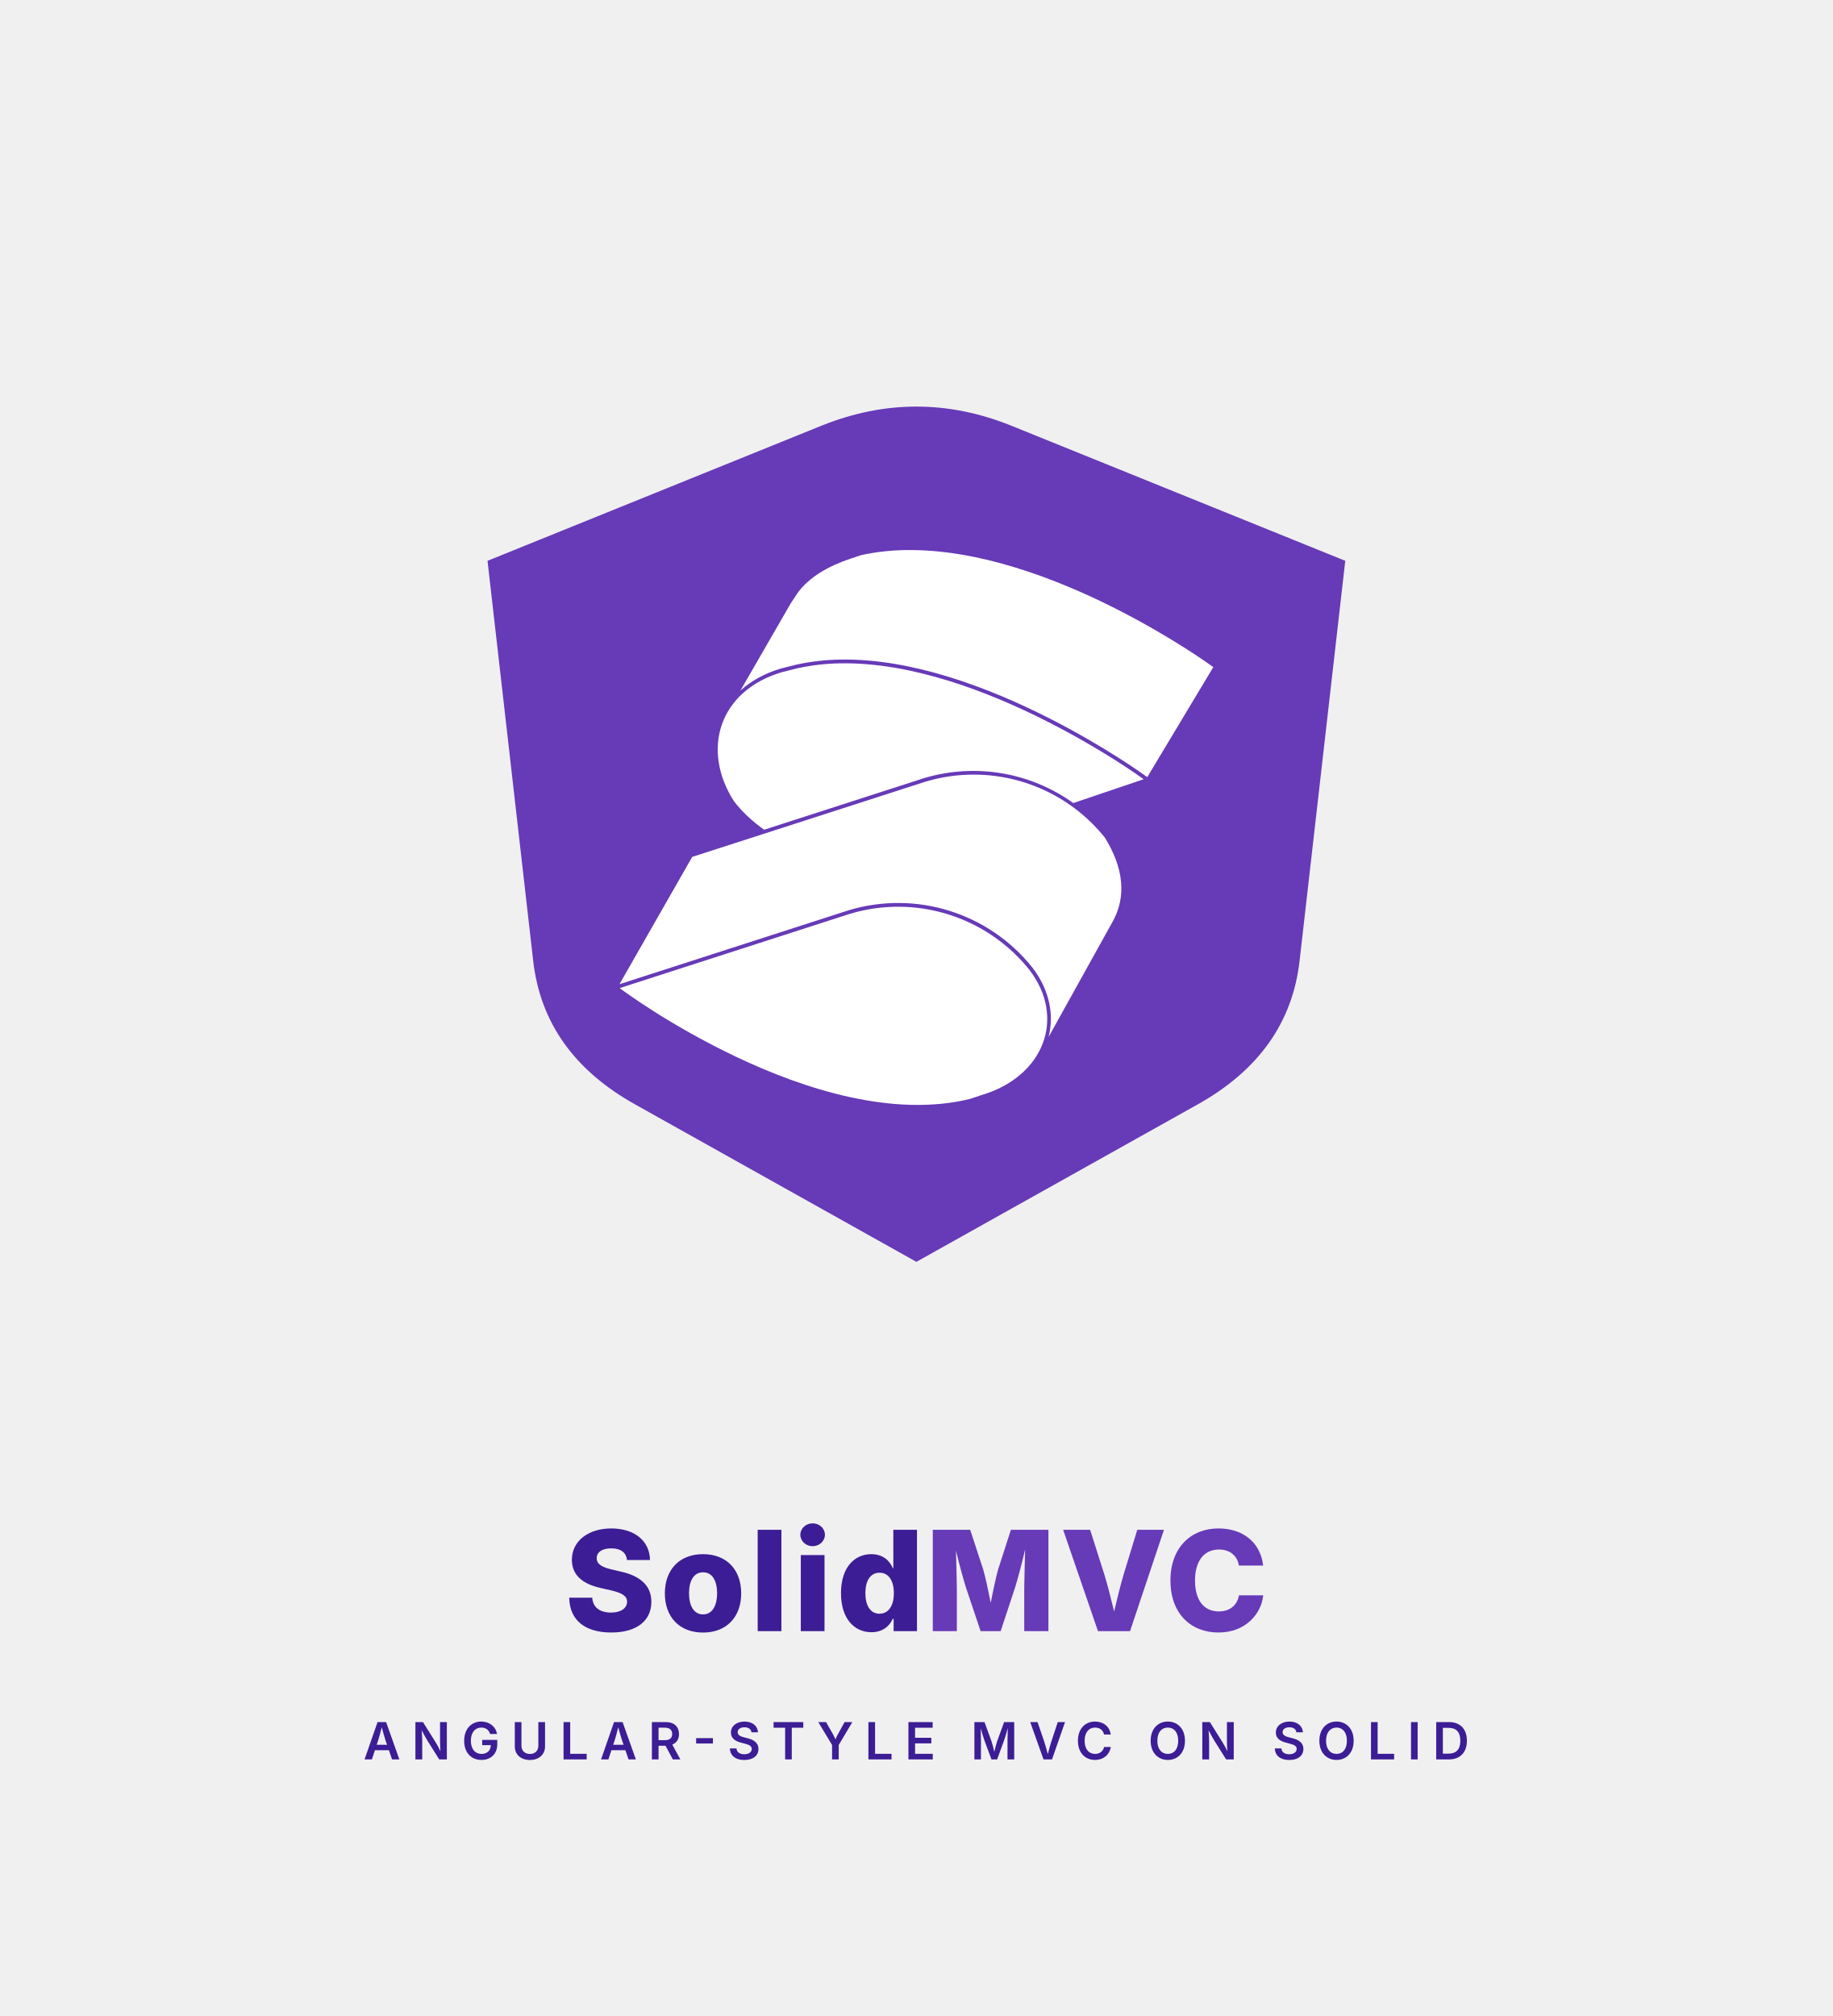
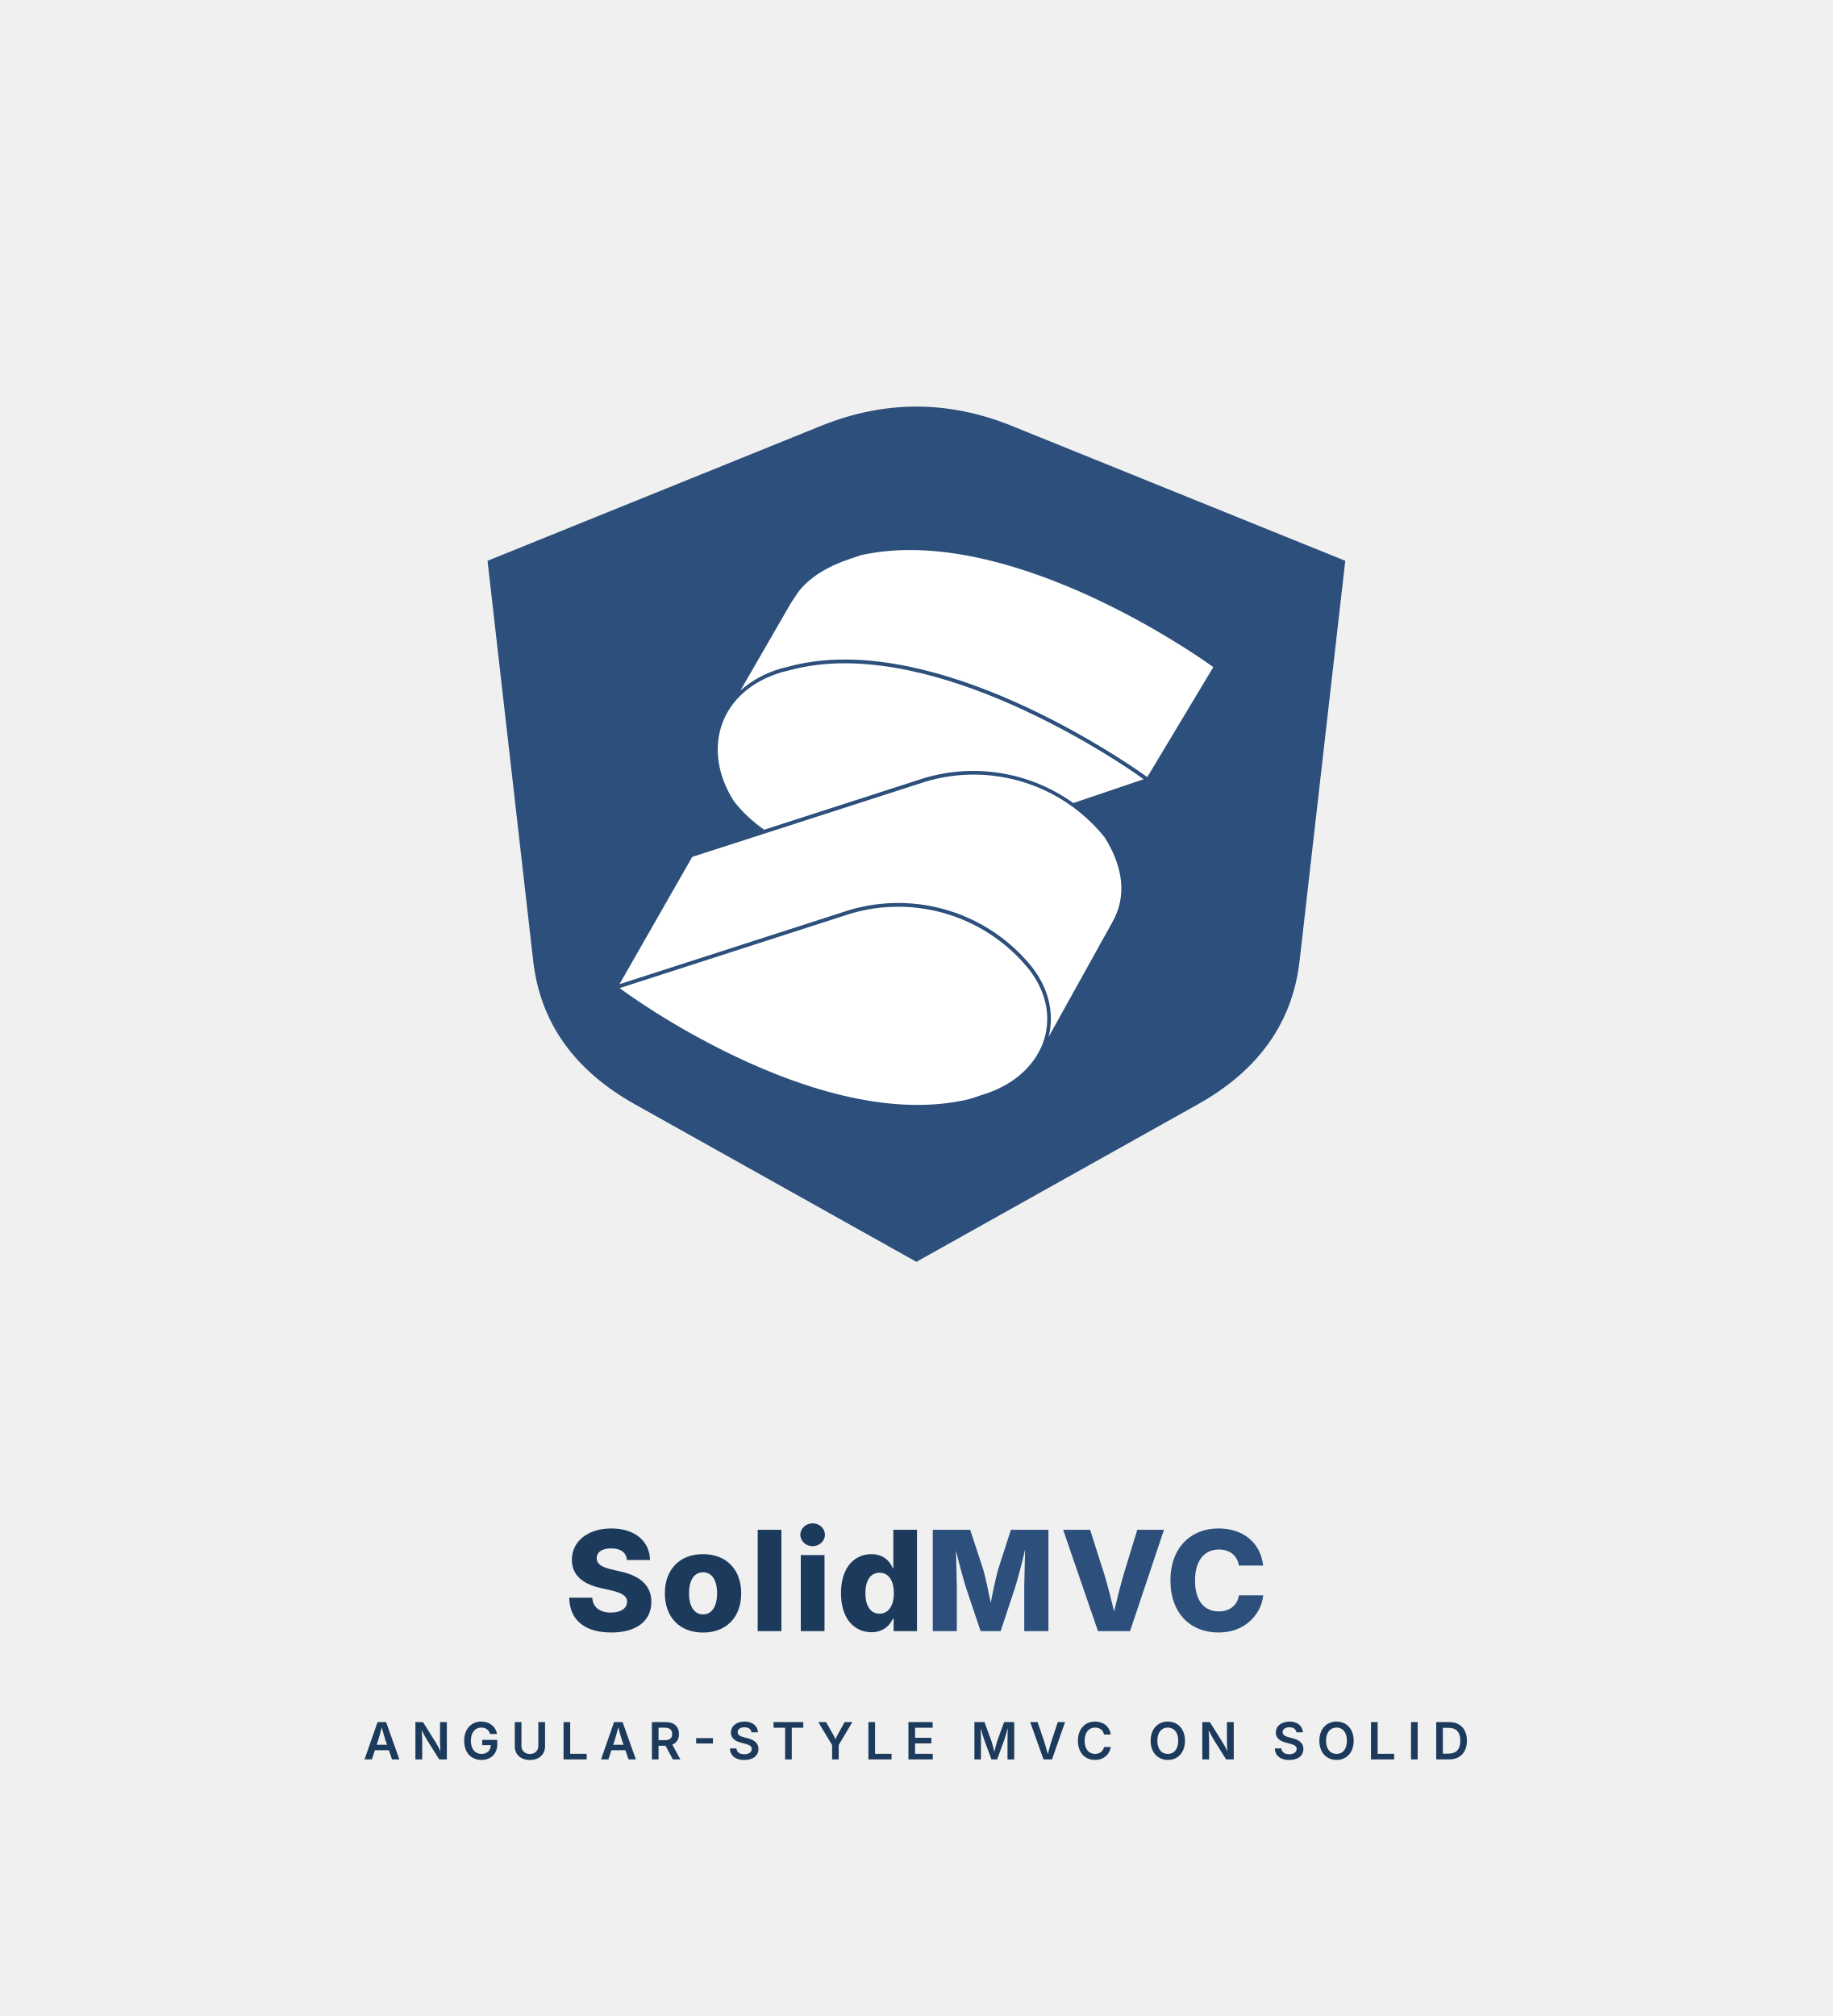
<svg xmlns="http://www.w3.org/2000/svg" viewBox="0 0 500 550">
  <g transform="translate(70 73.5) scale(15)">
-     <path d="M 10.28,2.84 Q 12,2.15 13.72,2.84 L 19.8,5.3 L 18.97,12.57 Q 18.78,14.26 17.11,15.19 L 12,18.05 L 6.89,15.19 Q 5.22,14.26 5.03,12.57 L 4.2,5.3 Z" fill="#673ab8" />
+     <path d="M 10.28,2.84 Q 12,2.15 13.72,2.84 L 19.8,5.3 L 18.97,12.57 Q 18.78,14.26 17.11,15.19 L 12,18.05 L 6.89,15.19 Q 5.22,14.26 5.03,12.57 L 4.2,5.3 Z" fill="#2c4f7c" />
    <g transform="translate(6.6 4.75) scale(0.45)">
      <path d="M11.558.788A9.082 9.082 0 0 0 9.776.99l-.453.15c-.906.303-1.656.755-2.1 1.348l-.301.452-2.035 3.528c.426-.387.974-.698 1.643-.894h.001l.613-.154h.001a8.82 8.82 0 0 1 1.777-.206c2.916-.053 6.033 1.148 8.423 2.36 2.317 1.175 3.888 2.32 3.987 2.39L24 5.518c-.082-.06-1.66-1.21-3.991-2.386-2.393-1.206-5.521-2.396-8.45-2.343zM8.924 5.366a8.634 8.634 0 0 0-1.745.203l-.606.151c-1.278.376-2.095 1.16-2.43 2.108-.334.948-.188 2.065.487 3.116.33.43.747.813 1.216 1.147L12.328 10h.001a6.943 6.943 0 0 1 6.013 1.013l2.844-.963c-.17-.124-1.663-1.2-3.91-2.34-2.379-1.206-5.479-2.396-8.352-2.344zm5.435 4.497a6.791 6.791 0 0 0-1.984.283L2.94 13.189 0 18.334l9.276-2.992a6.945 6.945 0 0 1 7.408 2.314v.001c.695.903.89 1.906.66 2.808l2.572-4.63c.595-1.041.45-2.225-.302-3.429a6.792 6.792 0 0 0-5.255-2.543zm-3.031 5.341a6.787 6.787 0 0 0-2.006.283L.008 18.492c.175.131 2.02 1.498 4.687 2.768 2.797 1.332 6.37 2.467 9.468 1.712l.454-.152h.002c1.278-.376 2.134-1.162 2.487-2.09.353-.93.207-2.004-.541-2.978a6.791 6.791 0 0 0-5.237-2.548z" fill="#ffffff" />
    </g>
  </g>
-   <text x="250" y="445" font-family="system-ui, -apple-system, sans-serif" font-weight="800" font-size="38" fill="#3c1d95" text-anchor="middle" letter-spacing="1">Solid<tspan fill="#673ab8">MVC</tspan>
+   <text x="250" y="445" font-family="system-ui, -apple-system, sans-serif" font-weight="800" font-size="38" fill="#1c3a5c" text-anchor="middle" letter-spacing="1">Solid<tspan fill="#2c4f7c">MVC</tspan>
  </text>
-   <text x="250" y="480" font-family="system-ui, -apple-system, sans-serif" font-weight="600" font-size="14" fill="#3c1d95" text-anchor="middle" letter-spacing="3">ANGULAR-STYLE MVC ON SOLID</text>
+   <text x="250" y="480" font-family="system-ui, -apple-system, sans-serif" font-weight="600" font-size="14" fill="#1c3a5c" text-anchor="middle" letter-spacing="3">ANGULAR-STYLE MVC ON SOLID</text>
</svg>
